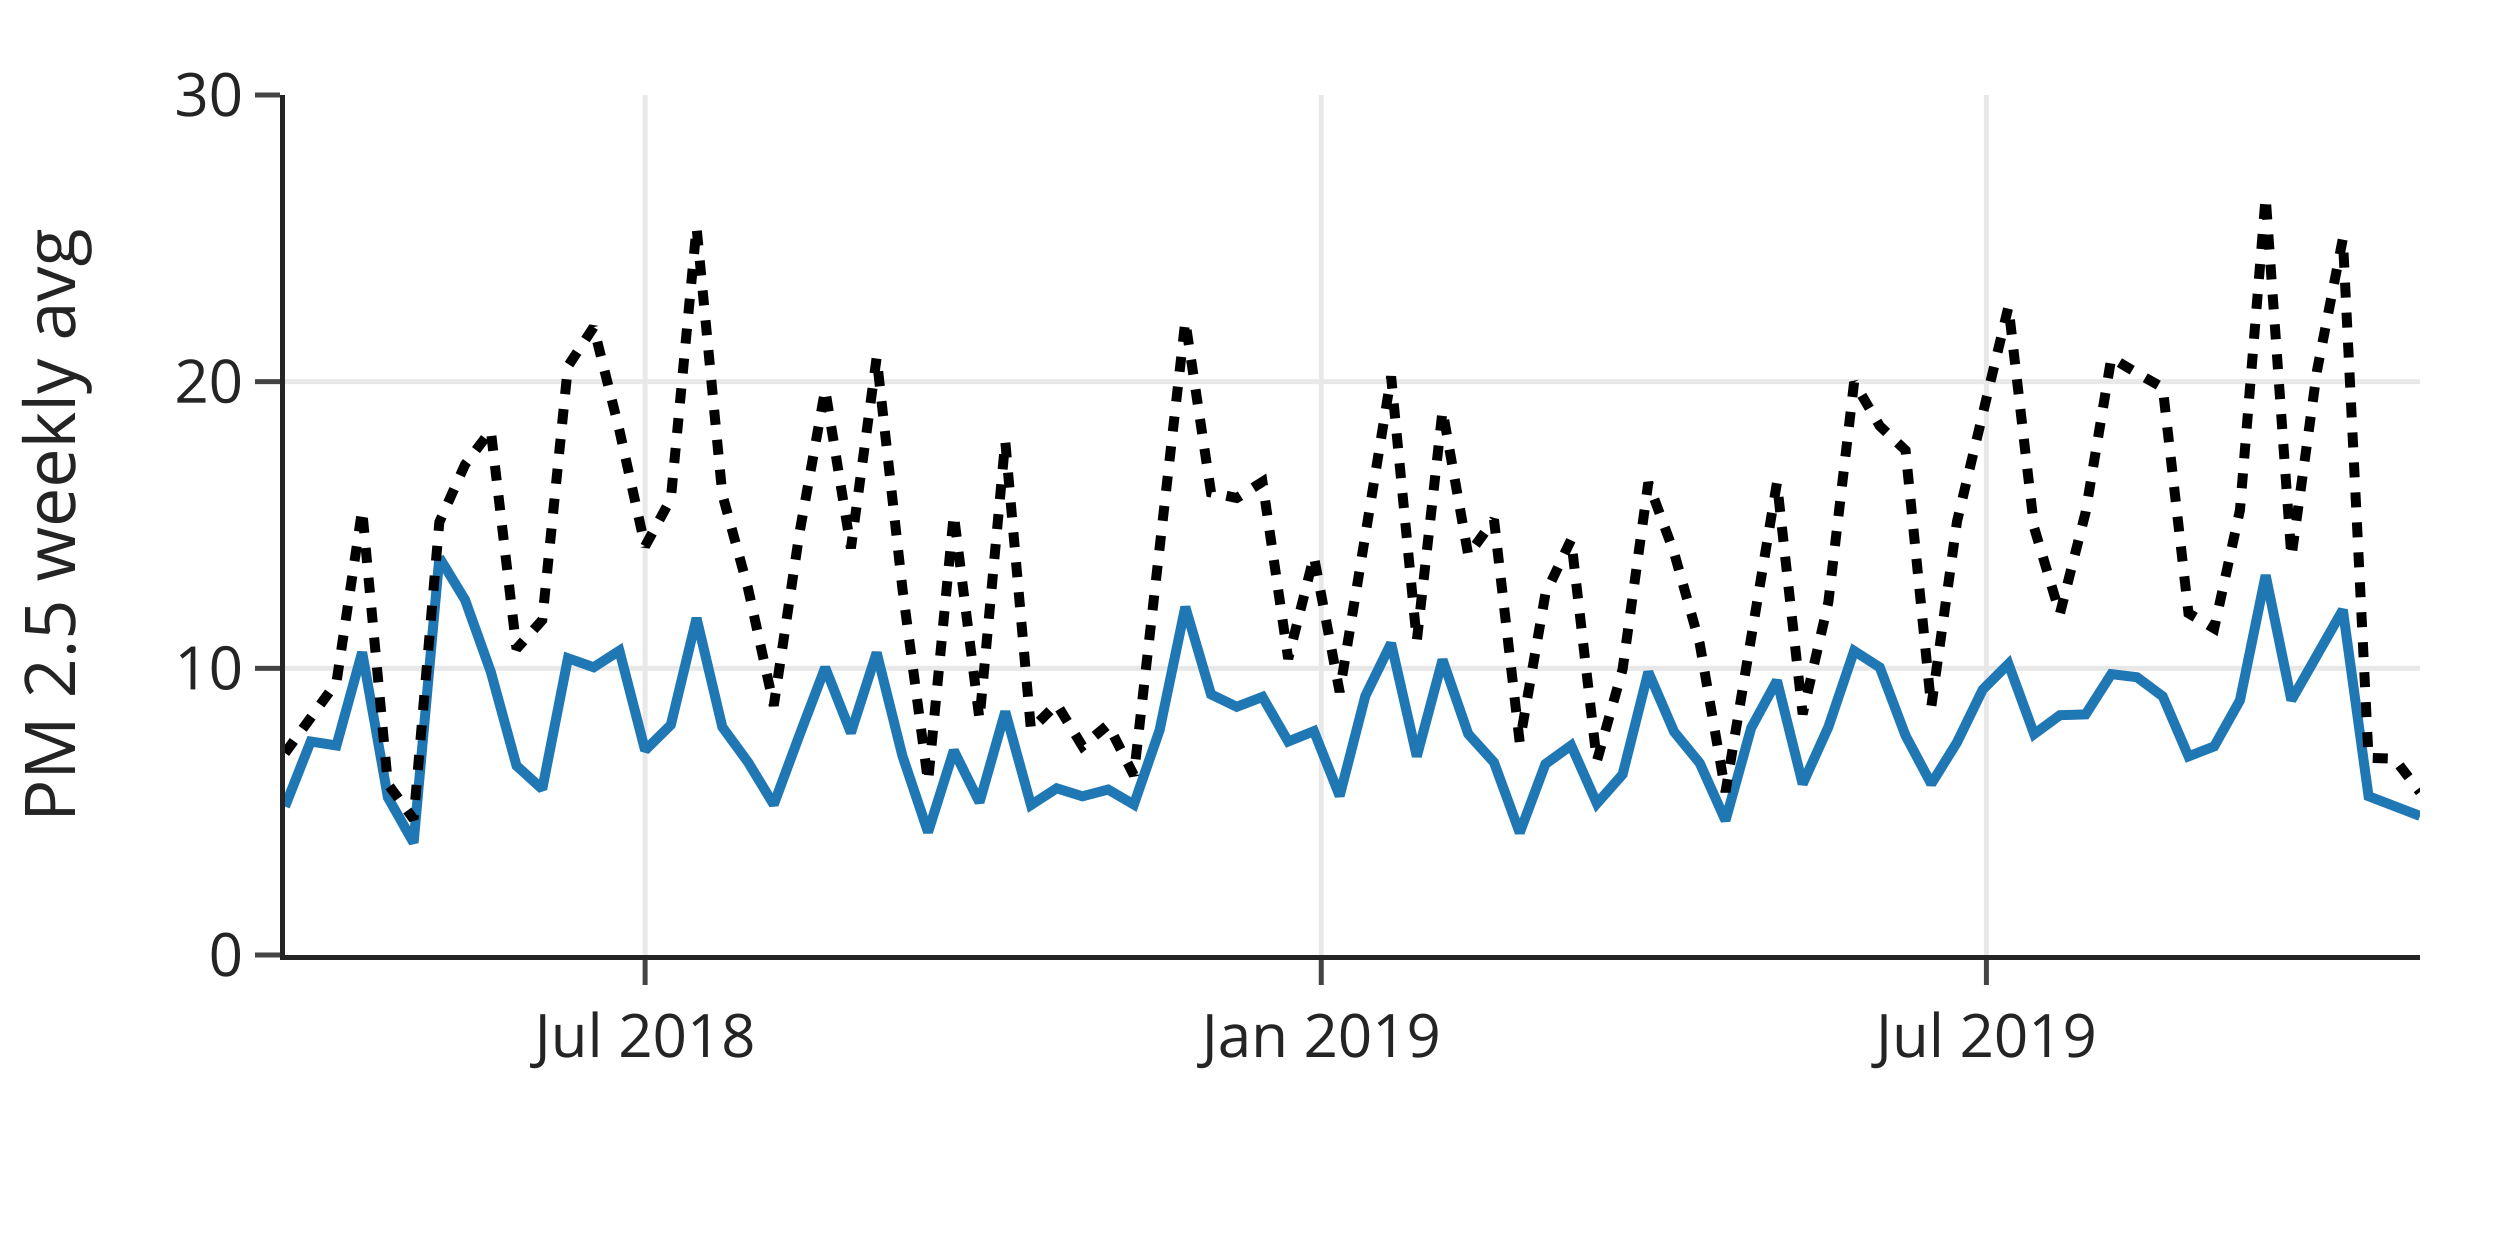
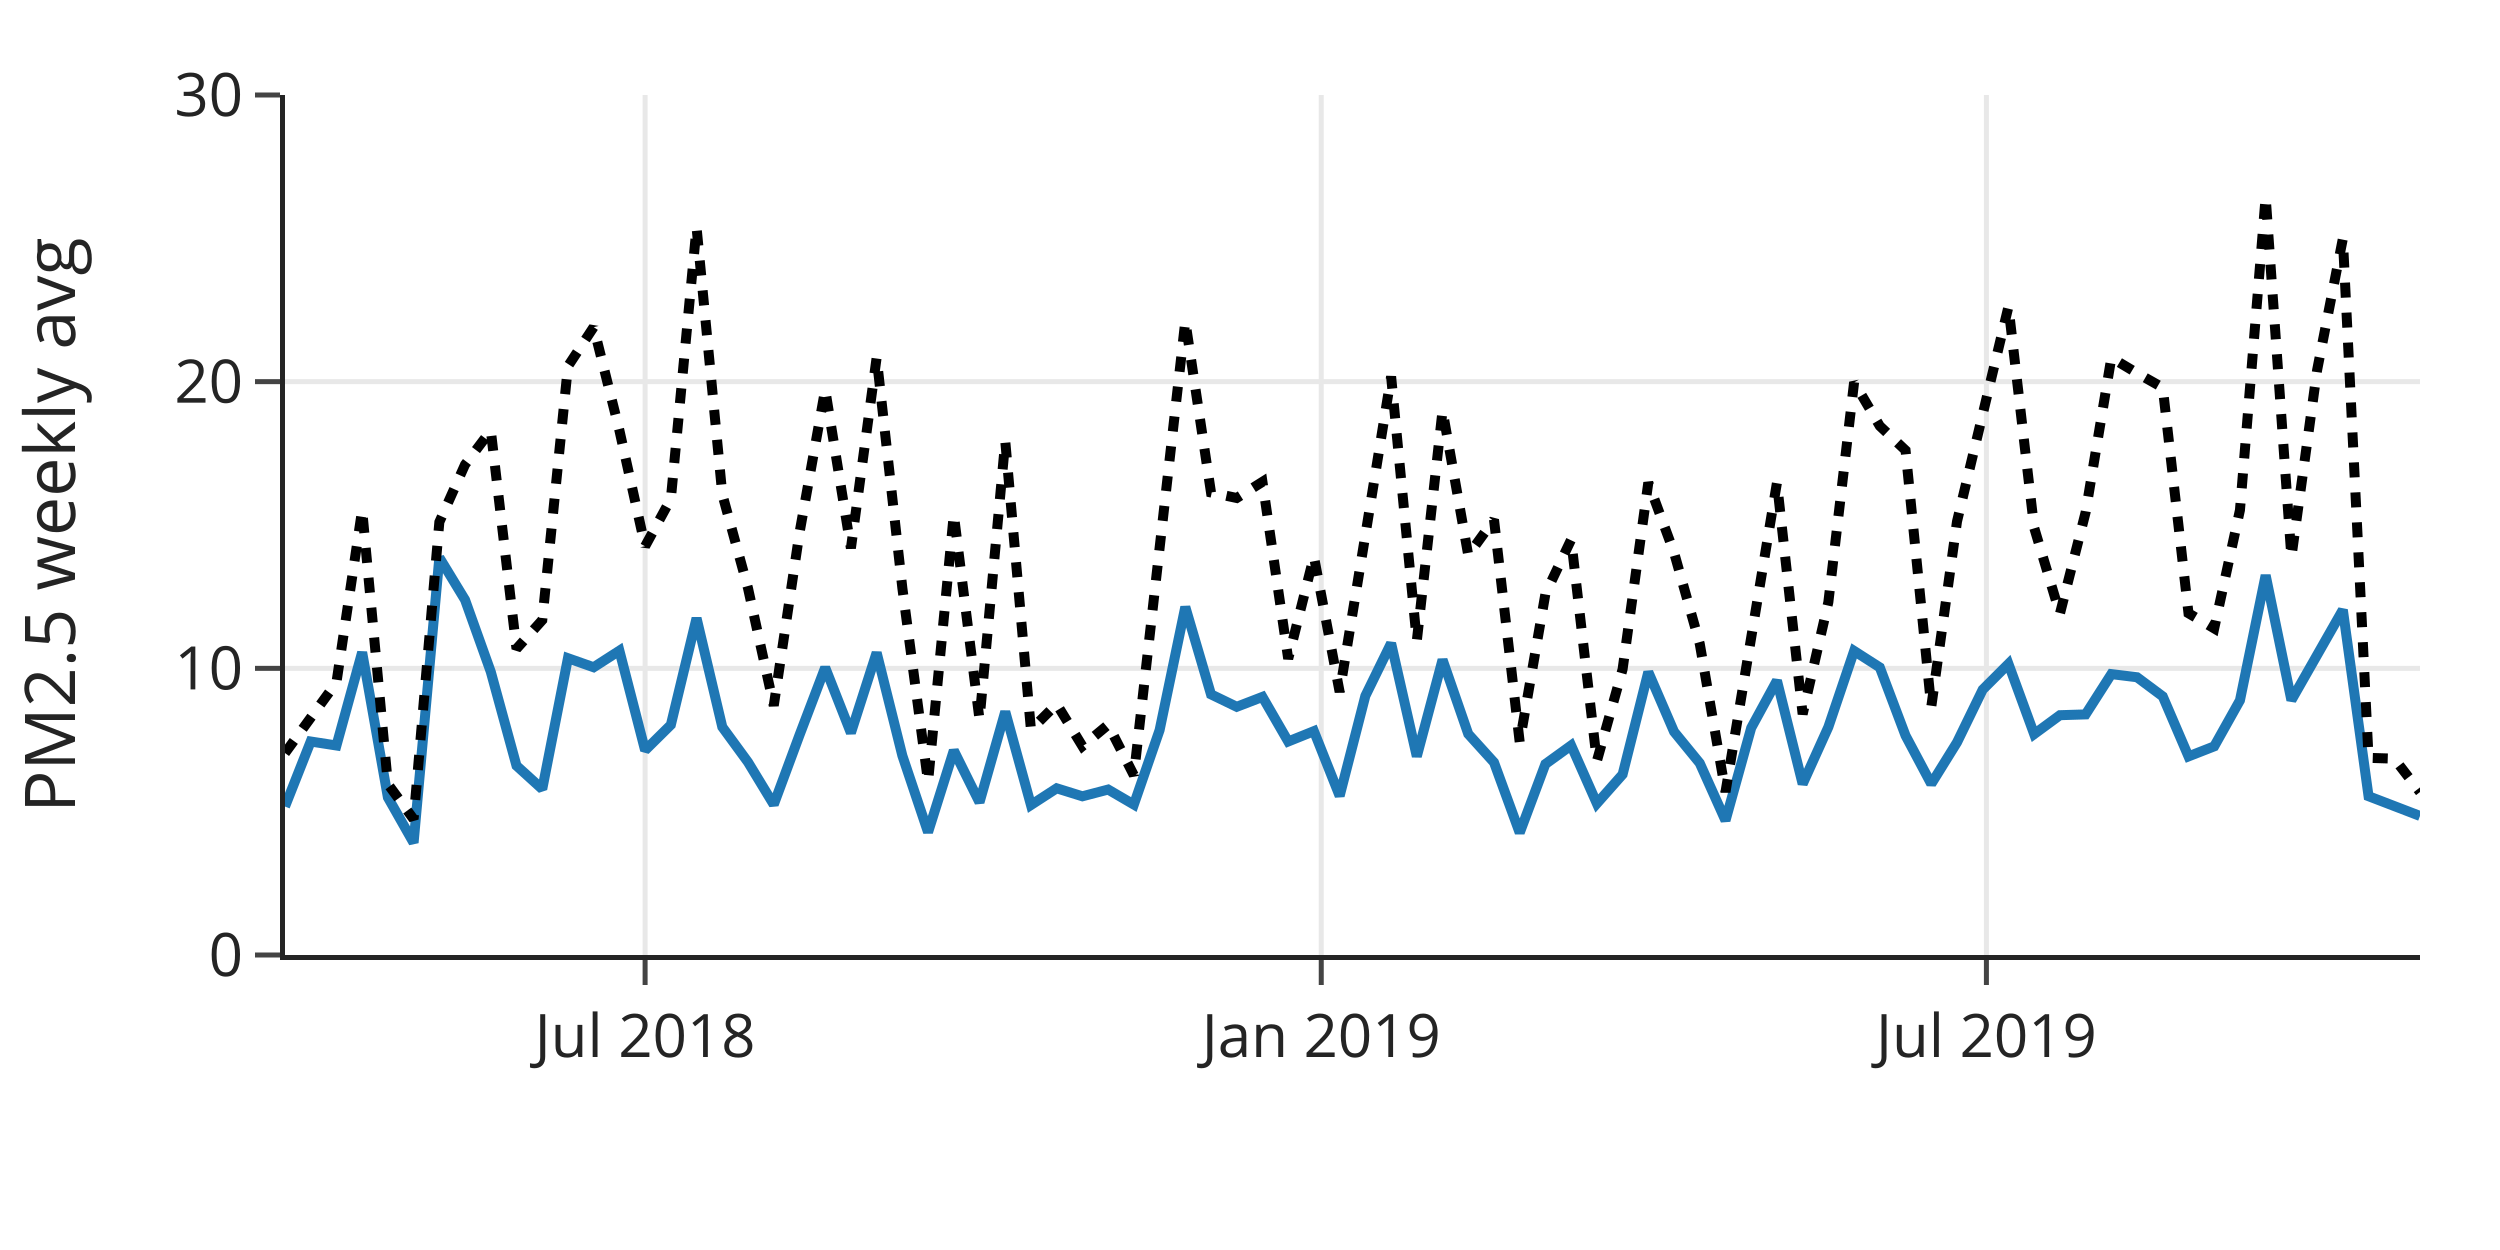
<svg xmlns="http://www.w3.org/2000/svg" class="main-svg" width="500" height="250" style="" viewBox="0 0 500 250">
  <rect x="0" y="0" width="500" height="250" style="fill: rgb(255, 255, 255); fill-opacity: 1;" />
-   <defs id="defs-a28af3">
+   <defs id="defs-b28804">
    <g class="clips">
-       <clipPath id="clipa28af3xyplot" class="plotclip">
+       <clipPath id="clipb28804xyplot" class="plotclip">
        <rect width="427" height="172" />
      </clipPath>
-       <clipPath class="axesclip" id="clipa28af3x">
+       <clipPath class="axesclip" id="clipb28804x">
        <rect x="57" y="0" width="427" height="250" />
      </clipPath>
-       <clipPath class="axesclip" id="clipa28af3y">
+       <clipPath class="axesclip" id="clipb28804y">
        <rect x="0" y="19" width="500" height="172" />
      </clipPath>
-       <clipPath class="axesclip" id="clipa28af3xy">
+       <clipPath class="axesclip" id="clipb28804xy">
        <rect x="57" y="19" width="427" height="172" />
      </clipPath>
    </g>
    <g class="gradients" />
    <g class="patterns" />
  </defs>
  <g class="bglayer" />
  <g class="layer-below">
    <g class="imagelayer" />
    <g class="shapelayer" />
  </g>
  <g class="cartesianlayer">
    <g class="subplot xy">
      <g class="layer-subplot">
        <g class="shapelayer" />
        <g class="imagelayer" />
      </g>
      <g class="gridlayer">
        <g class="x">
          <path class="xgrid crisp" transform="translate(129.02,0)" d="M0,19v172" style="stroke: rgb(232, 232, 232); stroke-opacity: 1; stroke-width: 1px;" />
          <path class="xgrid crisp" transform="translate(264.25,0)" d="M0,19v172" style="stroke: rgb(232, 232, 232); stroke-opacity: 1; stroke-width: 1px;" />
          <path class="xgrid crisp" transform="translate(397.28,0)" d="M0,19v172" style="stroke: rgb(232, 232, 232); stroke-opacity: 1; stroke-width: 1px;" />
        </g>
        <g class="y">
          <path class="ygrid crisp" transform="translate(0,133.67)" d="M57,0h427" style="stroke: rgb(232, 232, 232); stroke-opacity: 1; stroke-width: 1px;" />
          <path class="ygrid crisp" transform="translate(0,76.33)" d="M57,0h427" style="stroke: rgb(232, 232, 232); stroke-opacity: 1; stroke-width: 1px;" />
        </g>
      </g>
      <g class="zerolinelayer" />
      <path class="xlines-below" />
      <path class="ylines-below" />
      <g class="overlines-below" />
      <g class="xaxislayer-below" />
      <g class="yaxislayer-below" />
      <g class="overaxes-below" />
-       <g class="plot" transform="translate(57,19)" clip-path="url(#clipa28af3xyplot)">
+       <g class="plot" transform="translate(57,19)" clip-path="url(#clipb28804xyplot)">
        <g class="scatterlayer mlayer">
-           <g class="trace scatter traceeb8f7c" style="stroke-miterlimit: 2; opacity: 1;">
+           <g class="trace scatter tracef2d1eb" style="stroke-miterlimit: 2; opacity: 1;">
            <g class="fills" />
            <g class="errorbars" />
            <g class="lines">
              <path class="js-line" d="M0,142.31L5.14,129.3L10.29,130.1L15.43,111.45L20.58,140.49L25.72,149.55L30.87,92.52L36.01,100.97L41.16,115.37L46.3,134.14L51.45,138.82L56.59,112.64L61.73,114.45L66.88,111.14L72.02,131.06L77.17,125.97L82.31,104.63L87.46,126.4L92.6,133.43L97.75,141.91L102.89,128.04L108.04,114.51L113.18,127.58L118.33,111.53L123.47,132.13L128.61,147.44L133.76,131.1L138.9,141.46L144.05,123.33L149.19,142L154.34,138.66L159.48,140.26L164.63,138.91L169.77,141.91L174.92,127.02L180.06,102.39L185.2,119.87L190.35,122.36L195.49,120.38L200.64,129.3L205.78,127.23L210.93,140.18L216.07,120.18L221.22,109.65L226.36,132.28L231.51,112.95L236.65,127.79L241.8,133.48L246.94,147.55L252.08,133.81L257.23,130.09L262.37,141.7L267.52,135.88L272.66,115.41L277.81,127.34L282.95,133.63L288.1,145.1L293.24,126.58L298.39,117.12L303.53,137.79L308.67,126.41L313.82,111.19L318.96,114.48L324.11,128.12L329.25,137.78L334.4,129.48L339.54,118.92L344.69,113.78L349.83,127.82L354.98,124.04L360.12,123.88L365.27,115.82L370.41,116.45L375.55,120.28L380.7,132.28L385.84,130.27L390.99,121.07L396.13,96.05L401.28,121.04L411.57,102.97L416.71,140.24L427,144.19" style="vector-effect: non-scaling-stroke; fill: none; stroke: rgb(31, 119, 180); stroke-opacity: 1; stroke-width: 2px; opacity: 1;" />
            </g>
            <g class="points" />
            <g class="text" />
          </g>
-           <g class="trace scatter trace9f49a2" style="stroke-miterlimit: 2; opacity: 1;">
+           <g class="trace scatter trace5424bc" style="stroke-miterlimit: 2; opacity: 1;">
            <g class="fills" />
            <g class="errorbars" />
            <g class="lines">
              <path class="js-line" d="M0,131.61L10.29,117.48L15.43,82.98L20.58,137.81L25.72,144.83L30.87,85.41L36.01,73.91L41.16,67.1L46.3,110.76L51.45,105.02L56.59,54.24L61.73,46.42L66.88,67.07L72.02,90.25L77.17,80.77L82.31,26.48L87.46,79.87L92.6,98.64L97.75,122.13L102.89,87.62L108.04,58.9L113.18,90.65L118.33,52.5L123.47,98.62L128.61,137.36L133.76,83.87L138.9,124.89L144.05,69.22L149.19,126.94L154.34,121.81L159.48,130.23L164.63,125.95L169.77,136.05L180.06,45.22L185.2,79.5L190.35,80.6L195.49,77.37L200.64,112.76L205.78,92.29L210.93,119.39L216.07,88.03L221.22,56.3L226.36,109.18L231.51,63.1L236.65,92.04L241.8,84.93L246.94,129.42L252.08,99.78L257.23,88.92L262.37,133.22L267.52,114.84L272.66,77.53L277.81,91.51L282.95,109.76L288.1,139.39L298.39,77.54L303.53,123.84L308.67,101.43L313.82,57.45L318.96,66.2L324.11,71.06L329.25,122.38L334.4,85.3L344.69,42.34L349.83,86.54L354.98,103.76L360.12,83.47L365.27,52.55L370.41,55.62L375.55,58.53L380.7,103.65L385.84,106.68L390.99,83.02L396.13,20.39L401.28,92.41L406.42,55.03L411.57,28.73L416.71,132.57L421.86,132.73L427,139.41" style="vector-effect: non-scaling-stroke; fill: none; stroke: rgb(0, 0, 0); stroke-opacity: 1; stroke-width: 2px; opacity: 1; stroke-dasharray: 3px, 3px;" />
            </g>
            <g class="points" />
            <g class="text" />
          </g>
        </g>
      </g>
      <g class="overplot" />
      <path class="xlines-above crisp" d="M56,191.5H484" style="fill: none; stroke-width: 1px; stroke: rgb(36, 36, 36); stroke-opacity: 1;" />
      <path class="ylines-above crisp" d="M56.5,19V191" style="fill: none; stroke-width: 1px; stroke: rgb(36, 36, 36); stroke-opacity: 1;" />
      <g class="overlines-above" />
      <g class="xaxislayer-above">
        <path class="xtick ticks crisp" d="M0,192v5" transform="translate(129.02,0)" style="stroke: rgb(68, 68, 68); stroke-opacity: 1; stroke-width: 1px;" />
        <path class="xtick ticks crisp" d="M0,192v5" transform="translate(264.25,0)" style="stroke: rgb(68, 68, 68); stroke-opacity: 1; stroke-width: 1px;" />
        <path class="xtick ticks crisp" d="M0,192v5" transform="translate(397.28,0)" style="stroke: rgb(68, 68, 68); stroke-opacity: 1; stroke-width: 1px;" />
        <g class="xtick">
          <text text-anchor="middle" x="0" y="211.4" transform="translate(129.02,0)" style="font-family: 'Open Sans', verdana, arial, sans-serif; font-size: 12px; fill: rgb(36, 36, 36); fill-opacity: 1; white-space: pre; opacity: 1;">Jul 2018</text>
        </g>
        <g class="xtick">
          <text text-anchor="middle" x="0" y="211.4" style="font-family: 'Open Sans', verdana, arial, sans-serif; font-size: 12px; fill: rgb(36, 36, 36); fill-opacity: 1; white-space: pre; opacity: 1;" transform="translate(264.25,0)">Jan 2019</text>
        </g>
        <g class="xtick">
          <text text-anchor="middle" x="0" y="211.4" style="font-family: 'Open Sans', verdana, arial, sans-serif; font-size: 12px; fill: rgb(36, 36, 36); fill-opacity: 1; white-space: pre; opacity: 1;" transform="translate(397.28,0)">Jul 2019</text>
        </g>
      </g>
      <g class="yaxislayer-above">
        <path class="ytick ticks crisp" d="M56,0h-5" transform="translate(0,191)" style="stroke: rgb(68, 68, 68); stroke-opacity: 1; stroke-width: 1px;" />
        <path class="ytick ticks crisp" d="M56,0h-5" transform="translate(0,133.67)" style="stroke: rgb(68, 68, 68); stroke-opacity: 1; stroke-width: 1px;" />
        <path class="ytick ticks crisp" d="M56,0h-5" transform="translate(0,76.33)" style="stroke: rgb(68, 68, 68); stroke-opacity: 1; stroke-width: 1px;" />
        <path class="ytick ticks crisp" d="M56,0h-5" transform="translate(0,19)" style="stroke: rgb(68, 68, 68); stroke-opacity: 1; stroke-width: 1px;" />
        <g class="ytick">
          <text text-anchor="end" x="48.6" y="4.2" transform="translate(0,191)" style="font-family: 'Open Sans', verdana, arial, sans-serif; font-size: 12px; fill: rgb(36, 36, 36); fill-opacity: 1; white-space: pre; opacity: 1;">0</text>
        </g>
        <g class="ytick">
          <text text-anchor="end" x="48.6" y="4.2" style="font-family: 'Open Sans', verdana, arial, sans-serif; font-size: 12px; fill: rgb(36, 36, 36); fill-opacity: 1; white-space: pre; opacity: 1;" transform="translate(0,133.67)">10</text>
        </g>
        <g class="ytick">
          <text text-anchor="end" x="48.6" y="4.2" style="font-family: 'Open Sans', verdana, arial, sans-serif; font-size: 12px; fill: rgb(36, 36, 36); fill-opacity: 1; white-space: pre; opacity: 1;" transform="translate(0,76.33)">20</text>
        </g>
        <g class="ytick">
          <text text-anchor="end" x="48.6" y="4.2" style="font-family: 'Open Sans', verdana, arial, sans-serif; font-size: 12px; fill: rgb(36, 36, 36); fill-opacity: 1; white-space: pre; opacity: 1;" transform="translate(0,19)">30</text>
        </g>
      </g>
      <g class="overaxes-above" />
    </g>
  </g>
  <g class="polarlayer" />
  <g class="smithlayer" />
  <g class="ternarylayer" />
  <g class="geolayer" />
  <g class="funnelarealayer" />
  <g class="pielayer" />
  <g class="iciclelayer" />
  <g class="treemaplayer" />
  <g class="sunburstlayer" />
  <g class="glimages" />
-   <defs id="topdefs-a28af3">
+   <defs id="topdefs-b28804">
    <g class="clips" />
  </defs>
  <g class="layer-above">
    <g class="imagelayer" />
    <g class="shapelayer" />
  </g>
  <g class="infolayer">
    <g class="g-gtitle" />
    <g class="g-xtitle" />
    <g class="g-ytitle" transform="translate(4.924805,0)">
-       <text class="ytitle" transform="rotate(-90,10.075,105)" x="10.075" y="105" text-anchor="middle" style="font-family: 'Open Sans', verdana, arial, sans-serif; font-size: 14px; fill: rgb(36, 36, 36); opacity: 1; font-weight: normal; white-space: pre;">PM 2.5 weekly avg</text>
+       <text class="ytitle" transform="rotate(-90,10.075,105)" x="10.075" y="105" text-anchor="middle" style="font-family: 'Open Sans', verdana, arial, sans-serif; font-size: 14px; fill: rgb(36, 36, 36); opacity: 1; font-weight: normal; white-space: pre;">PM2.5 weekly avg</text>
    </g>
  </g>
</svg>
